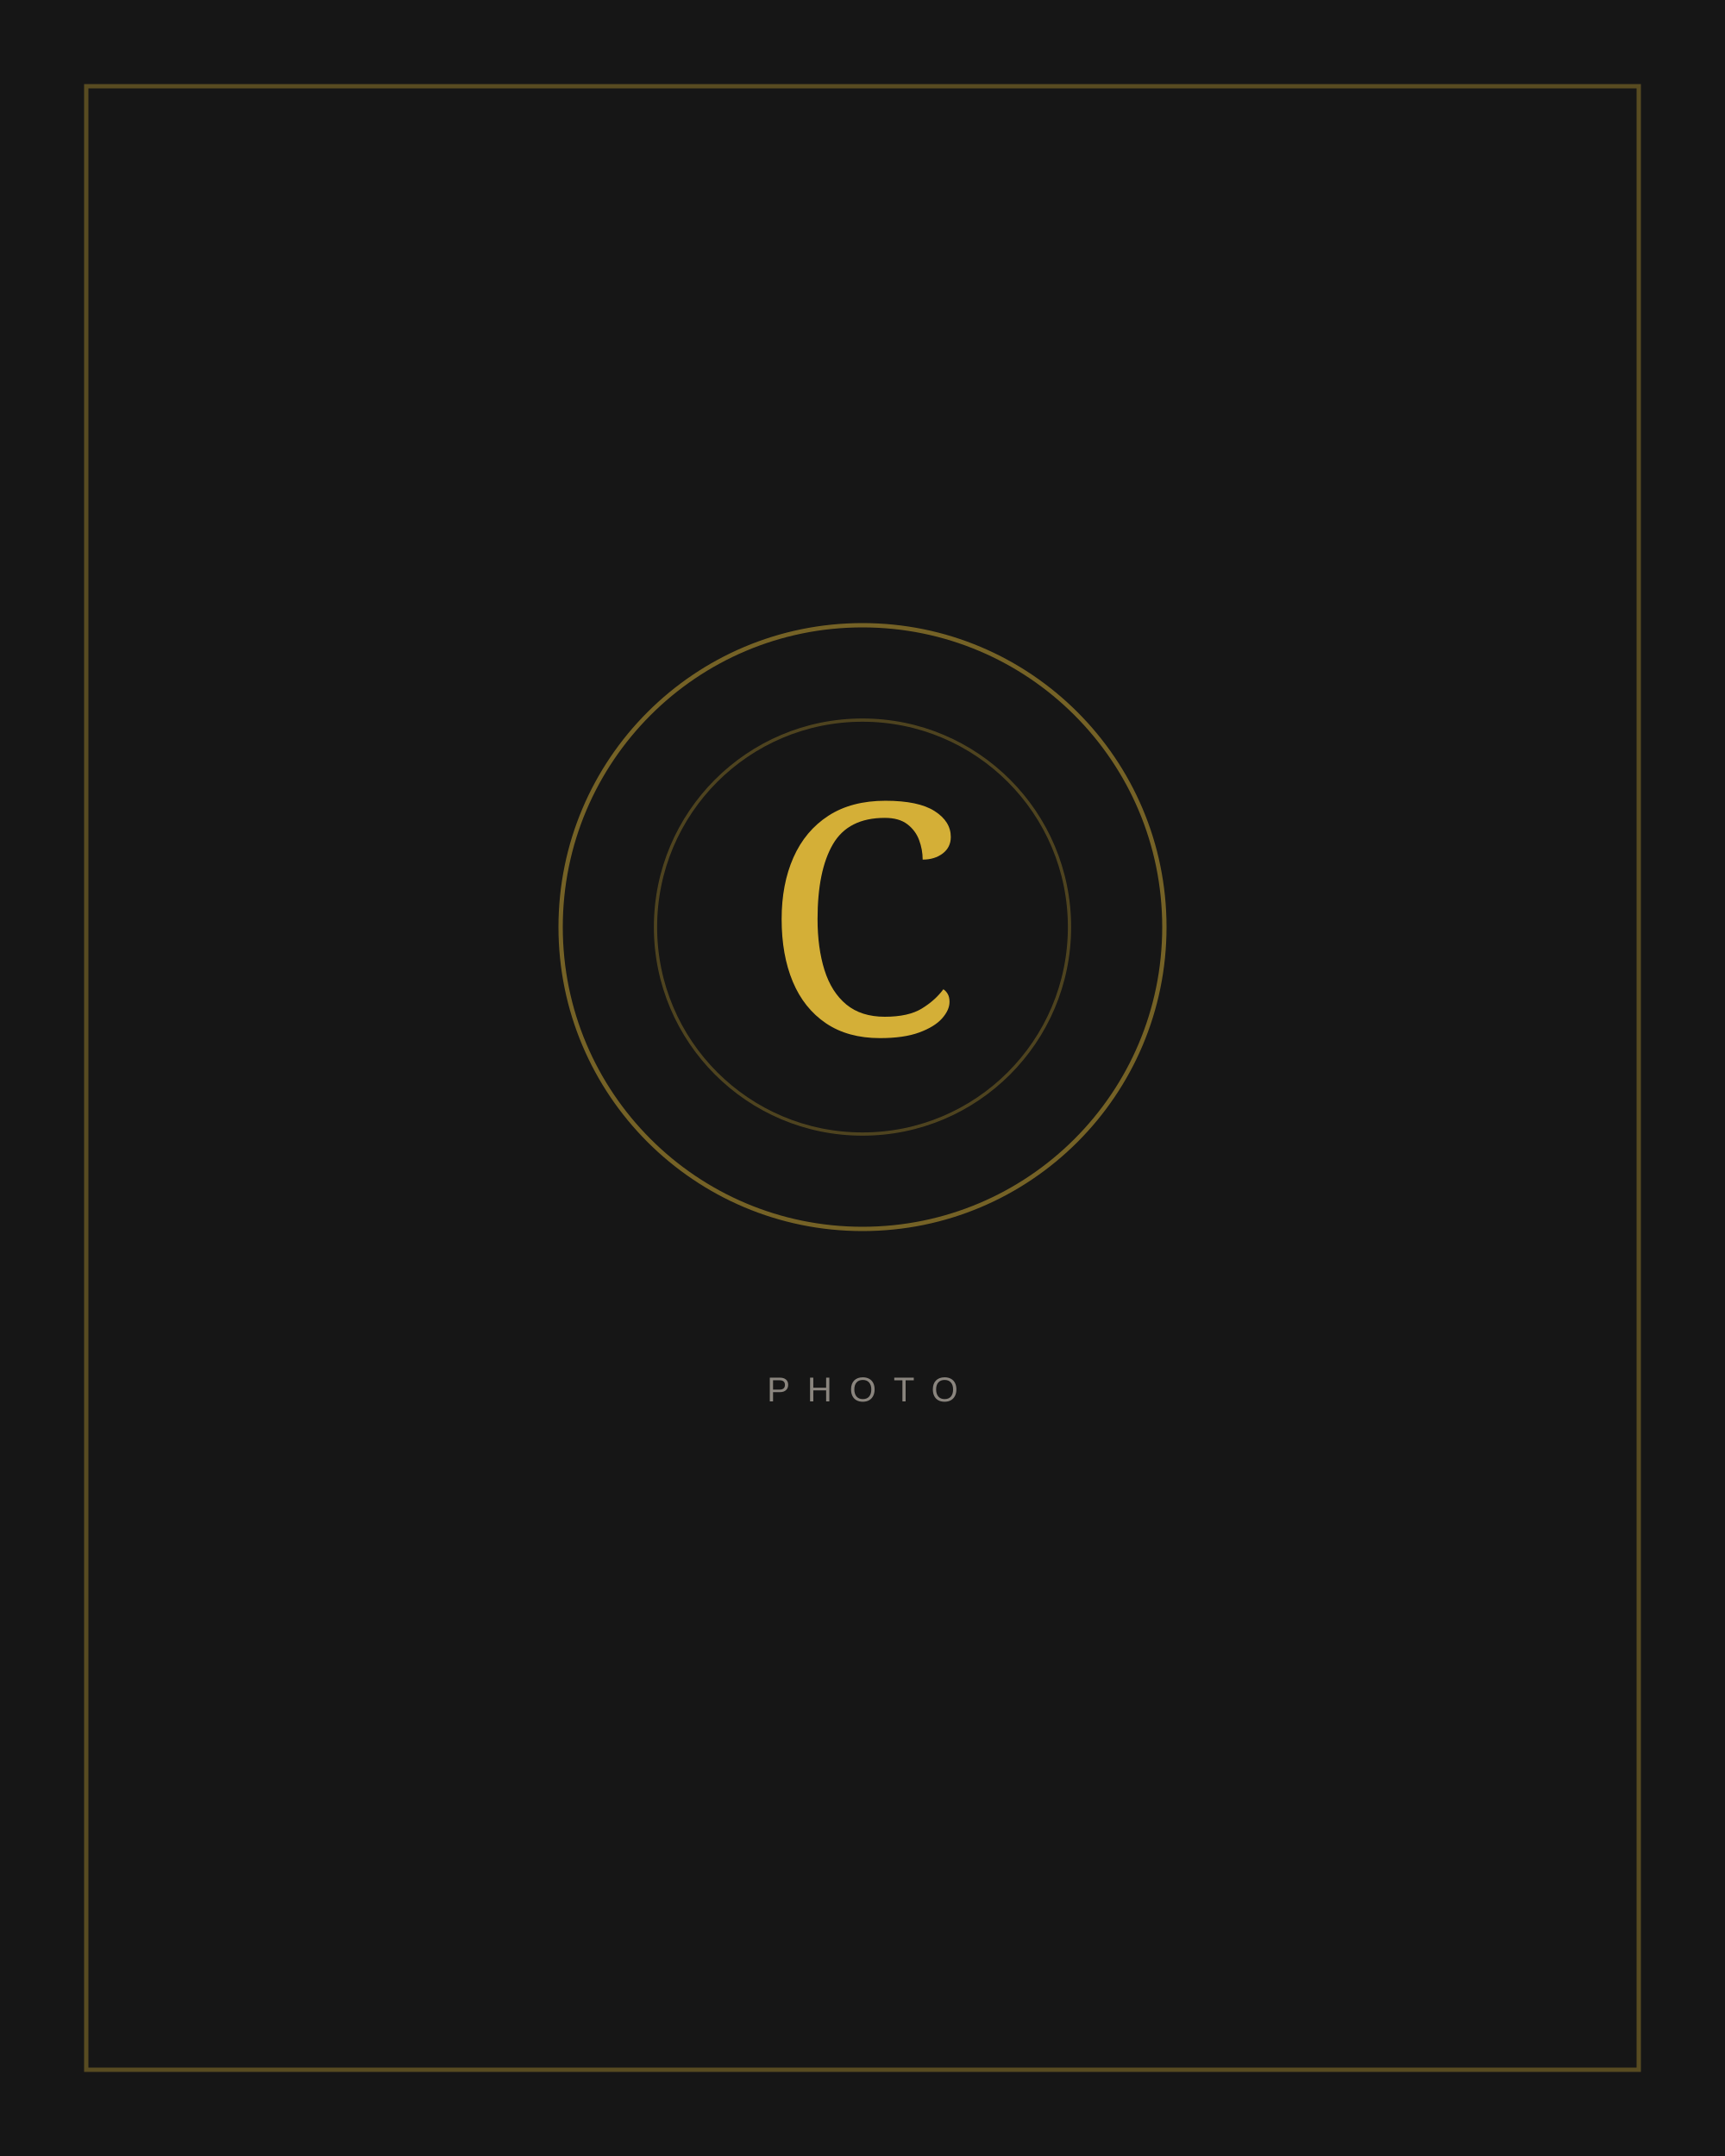
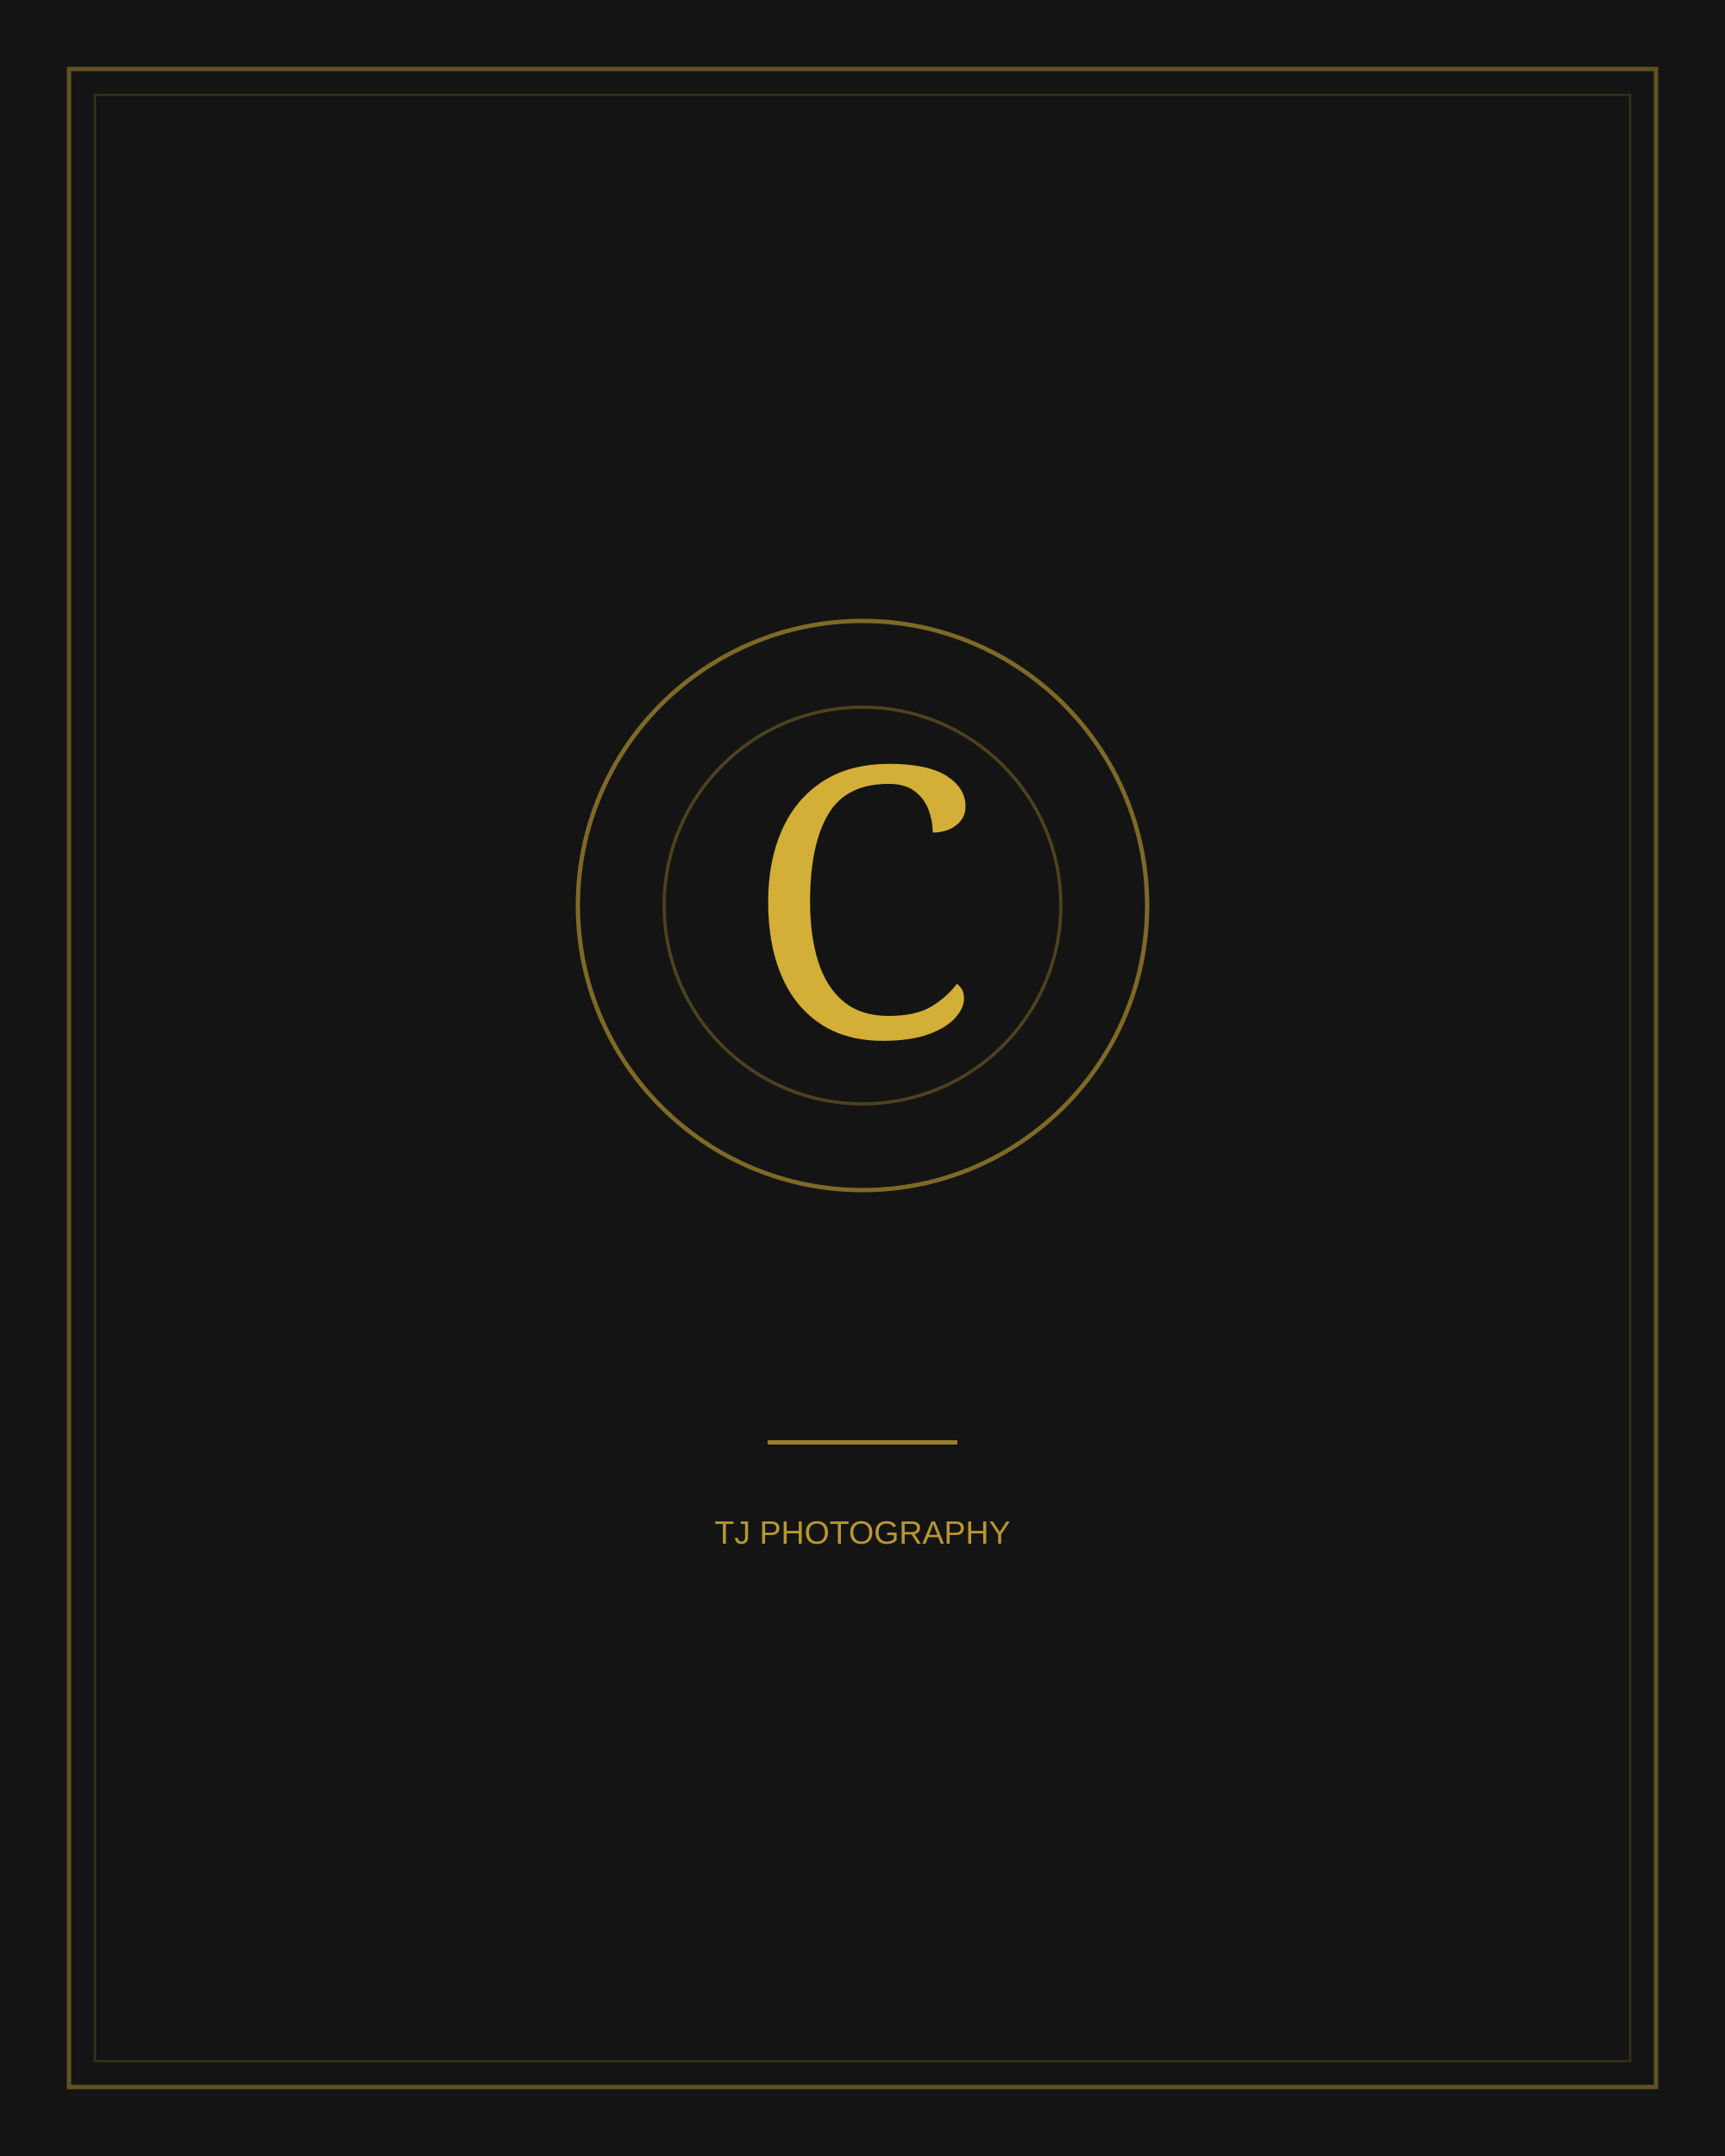
<svg xmlns="http://www.w3.org/2000/svg" width="800" height="1000" viewBox="0 0 800 1000">
-   <rect width="800" height="1000" fill="#161616" />
-   <rect x="40" y="40" width="720" height="920" fill="none" stroke="#D4AF37" stroke-opacity="0.35" stroke-width="2" />
-   <circle cx="400" cy="430" r="140" fill="none" stroke="#D4AF37" stroke-opacity="0.5" stroke-width="2" />
-   <circle cx="400" cy="430" r="96" fill="none" stroke="#D4AF37" stroke-opacity="0.3" stroke-width="1.5" />
-   <text x="400" y="480" font-family="Georgia, serif" font-size="150" fill="#D4AF37" text-anchor="middle">C</text>
-   <text x="400" y="650" font-family="Arial, sans-serif" font-size="16" fill="#8a857e" text-anchor="middle" letter-spacing="8">PHOTO</text>
+   <rect width="800" height="1000" fill="#141414" />
+   <rect x="32" y="32" width="736" height="936" fill="none" stroke="#D4AF37" stroke-opacity="0.4" stroke-width="2" />
+   <rect x="44" y="44" width="712" height="912" fill="none" stroke="#D4AF37" stroke-opacity="0.18" stroke-width="1" />
+   <circle cx="400" cy="420" r="132" fill="none" stroke="#D4AF37" stroke-opacity="0.55" stroke-width="2" />
+   <circle cx="400" cy="420" r="92" fill="none" stroke="#D4AF37" stroke-opacity="0.3" stroke-width="1.5" />
+   <text x="400" y="481" font-family="Georgia, serif" font-size="175" fill="#D4AF37" text-anchor="middle">C</text>
+   <rect x="356" y="668" width="88" height="2" fill="#D4AF37" fill-opacity="0.7" />
+   <text x="400" y="716" font-family="Arial, sans-serif" font-size="15" fill="#D4AF37" fill-opacity="0.85" text-anchor="middle" C-spacing="7">TJ PHOTOGRAPHY</text>
</svg>
